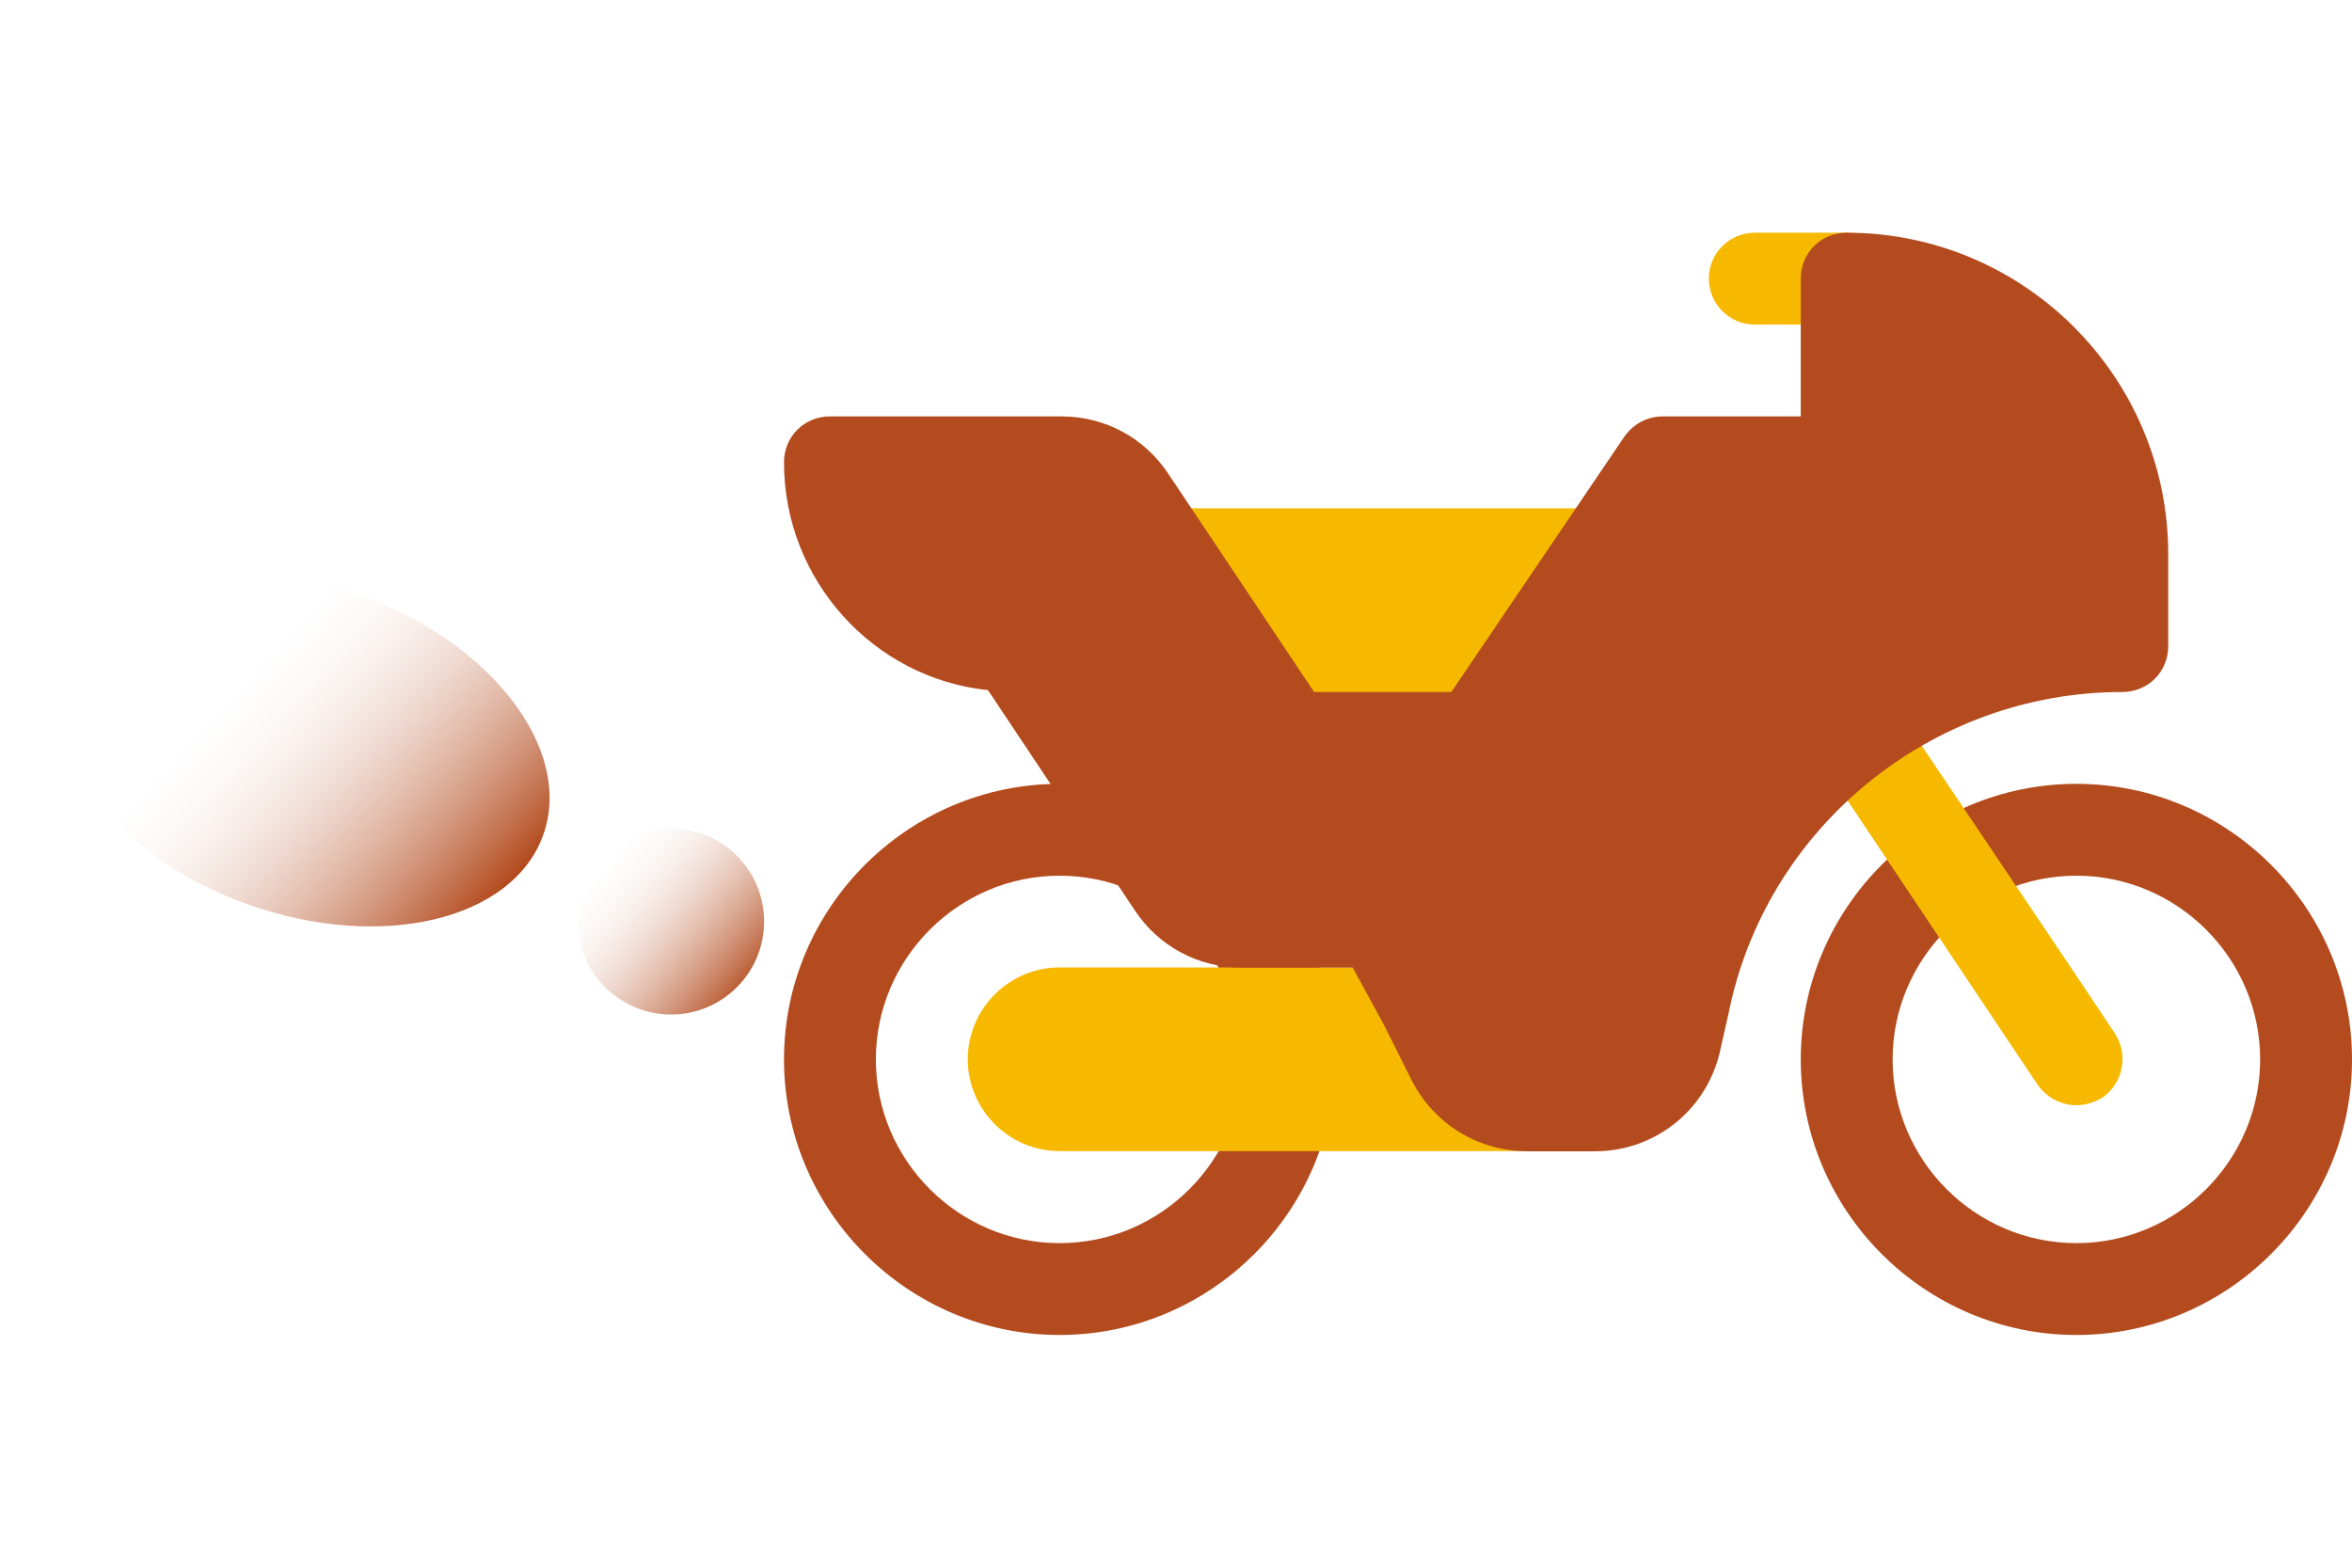
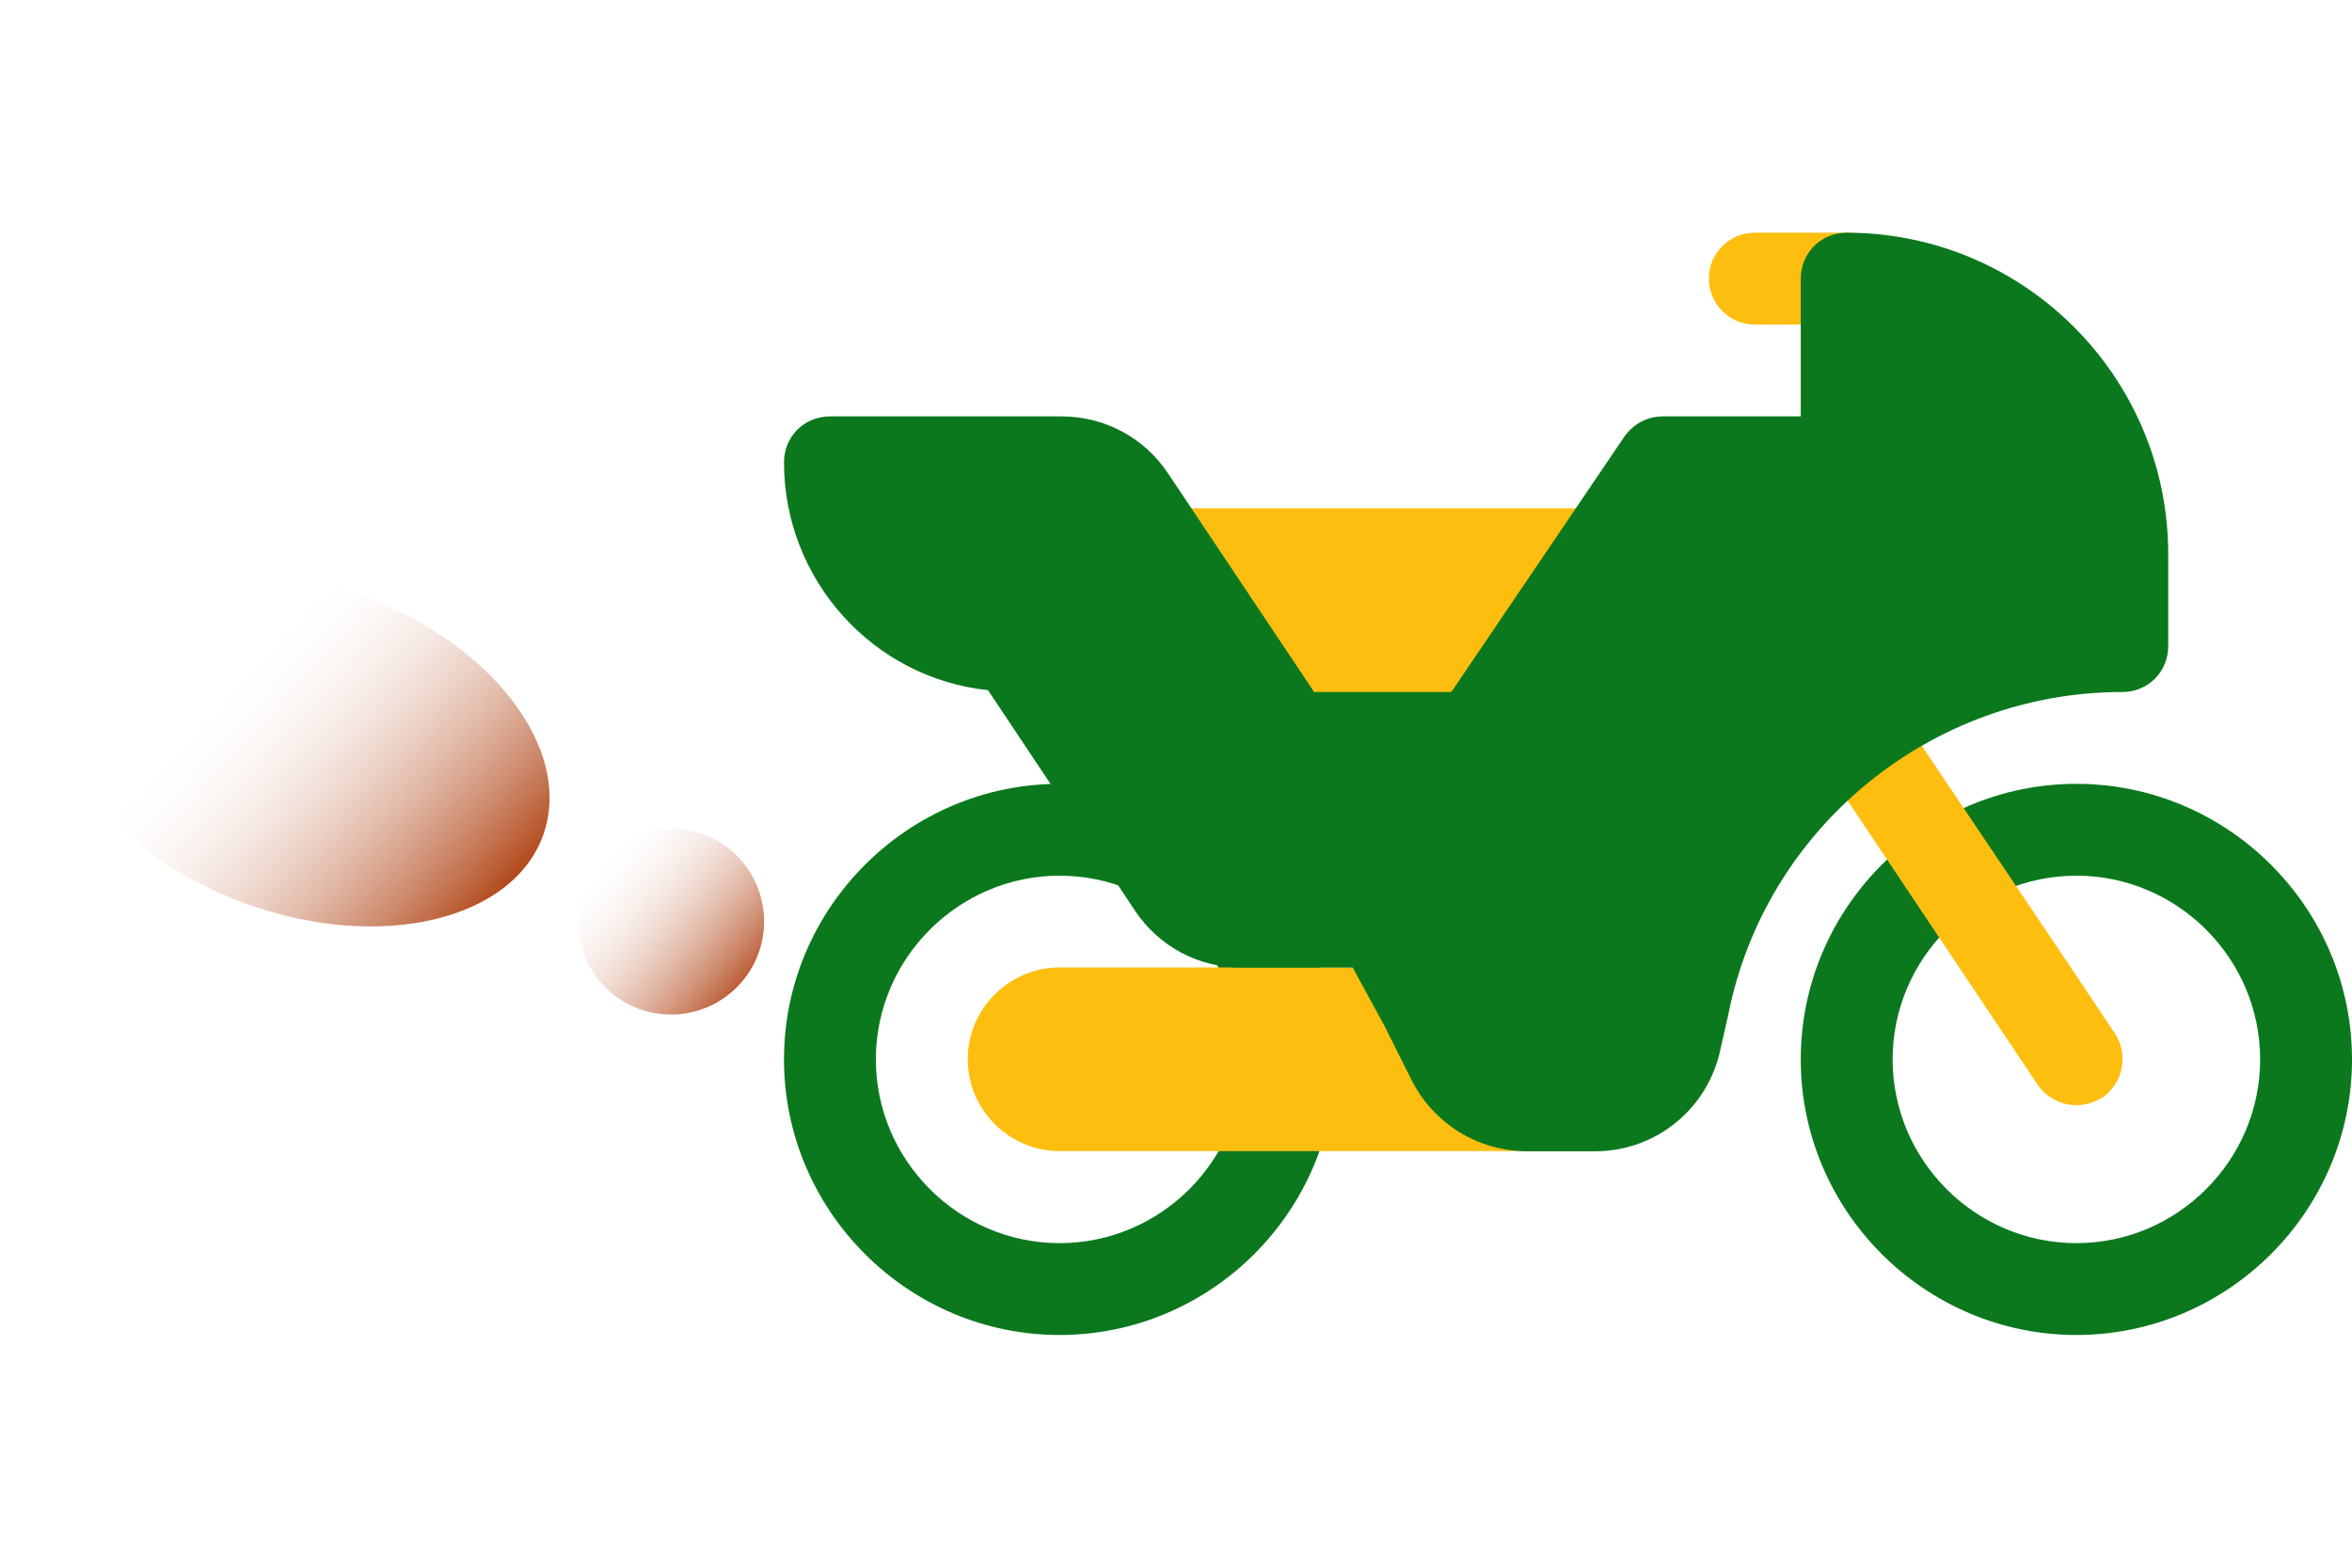
<svg xmlns="http://www.w3.org/2000/svg" width="54" height="36" viewBox="0 0 54 36" fill="none">
-   <circle cx="15.406" cy="21.16" r="2.137" fill="url(#paint0_linear_7104_2304)" />
-   <ellipse cx="6.961" cy="17.208" rx="5.851" ry="3.779" transform="rotate(19.6167 6.96089 17.2077)" fill="url(#paint1_linear_7104_2304)" />
-   <path d="M47.672 18C44.191 18 41.344 20.848 41.344 24.328C41.344 27.809 44.191 30.656 47.672 30.656C51.152 30.656 54 27.809 54 24.328C54 20.848 51.152 18 47.672 18ZM47.672 28.547C45.352 28.547 43.453 26.648 43.453 24.328C43.453 22.008 45.352 20.109 47.672 20.109C49.992 20.109 51.891 22.008 51.891 24.328C51.891 26.648 49.992 28.547 47.672 28.547Z" fill="#B34B1E" />
-   <path d="M24.328 18C20.848 18 18 20.848 18 24.328C18 27.809 20.848 30.656 24.328 30.656C27.809 30.656 30.656 27.809 30.656 24.328C30.656 20.848 27.809 18 24.328 18ZM24.328 28.547C22.008 28.547 20.109 26.648 20.109 24.328C20.109 22.008 22.008 20.109 24.328 20.109C26.648 20.109 28.547 22.008 28.547 24.328C28.547 26.648 26.648 28.547 24.328 28.547Z" fill="#B34B1E" />
-   <path d="M26.438 11.672H37.125V18H26.438V11.672ZM42.398 7.453H40.289C39.706 7.453 39.234 6.981 39.234 6.398C39.234 5.815 39.706 5.344 40.289 5.344H42.398C42.981 5.344 43.453 5.815 43.453 6.398C43.453 6.981 42.981 7.453 42.398 7.453Z" fill="#F6B900" />
-   <path d="M48.263 25.211C48.073 25.316 47.883 25.38 47.672 25.38C47.334 25.38 46.997 25.211 46.786 24.916L41.85 17.533C41.513 17.048 41.66 16.394 42.124 16.056C42.609 15.74 43.263 15.867 43.601 16.352L47.672 22.406L48.558 23.735C48.874 24.22 48.748 24.873 48.263 25.211ZM36.07 22.216V26.434H24.328C23.168 26.434 22.219 25.485 22.219 24.325C22.219 23.165 23.168 22.216 24.328 22.216H36.07Z" fill="#F6B900" />
-   <path d="M42.398 5.344C41.808 5.344 41.344 5.808 41.344 6.398V9.562H38.18C37.821 9.562 37.505 9.731 37.294 10.027L33.321 15.891H30.171L26.817 10.87C26.269 10.048 25.362 9.562 24.37 9.562H19.055C18.464 9.562 18 10.027 18 10.617C18 13.317 20.046 15.574 22.683 15.848L26.058 20.911C26.606 21.734 27.513 22.219 28.505 22.219H31.057L31.781 23.548L32.414 24.813C32.92 25.805 33.933 26.438 35.072 26.438H36.619C38.032 26.438 39.234 25.446 39.509 24.054L39.677 23.316C40.521 19.012 44.339 15.891 48.727 15.891C49.317 15.891 49.781 15.427 49.781 14.836V12.727C49.781 8.655 46.469 5.344 42.398 5.344Z" fill="#B34B1E" />
+   <circle cx="15.406" cy="21.16" r="2.137" fill="url(#paint0_linear_7271_28403)" />
+   <ellipse cx="6.961" cy="17.208" rx="5.851" ry="3.779" transform="rotate(19.6167 6.96089 17.2077)" fill="url(#paint1_linear_7271_28403)" />
+   <path d="M47.672 18C44.191 18 41.344 20.848 41.344 24.328C41.344 27.809 44.191 30.656 47.672 30.656C51.152 30.656 54 27.809 54 24.328C54 20.848 51.152 18 47.672 18ZM47.672 28.547C45.352 28.547 43.453 26.648 43.453 24.328C43.453 22.008 45.352 20.109 47.672 20.109C49.992 20.109 51.891 22.008 51.891 24.328C51.891 26.648 49.992 28.547 47.672 28.547Z" fill="#0B781D" />
+   <path d="M24.328 18C20.848 18 18 20.848 18 24.328C18 27.809 20.848 30.656 24.328 30.656C27.809 30.656 30.656 27.809 30.656 24.328C30.656 20.848 27.809 18 24.328 18ZM24.328 28.547C22.008 28.547 20.109 26.648 20.109 24.328C20.109 22.008 22.008 20.109 24.328 20.109C26.648 20.109 28.547 22.008 28.547 24.328C28.547 26.648 26.648 28.547 24.328 28.547Z" fill="#0B781D" />
+   <path d="M26.438 11.672H37.125V18H26.438V11.672ZM42.398 7.453H40.289C39.706 7.453 39.234 6.981 39.234 6.398C39.234 5.815 39.706 5.344 40.289 5.344H42.398C42.981 5.344 43.453 5.815 43.453 6.398C43.453 6.981 42.981 7.453 42.398 7.453Z" fill="#FEBE10" />
+   <path d="M48.263 25.211C48.073 25.316 47.883 25.38 47.672 25.38C47.334 25.38 46.997 25.211 46.786 24.916L41.85 17.533C41.513 17.048 41.66 16.394 42.124 16.056C42.609 15.74 43.263 15.867 43.601 16.352L47.672 22.406L48.558 23.735C48.874 24.22 48.748 24.873 48.263 25.211ZM36.07 22.216V26.434H24.328C23.168 26.434 22.219 25.485 22.219 24.325C22.219 23.165 23.168 22.216 24.328 22.216H36.07Z" fill="#FEBE10" />
+   <path d="M42.398 5.344C41.808 5.344 41.344 5.808 41.344 6.398V9.562H38.18C37.821 9.562 37.505 9.731 37.294 10.027L33.321 15.891H30.171L26.817 10.87C26.269 10.048 25.362 9.562 24.37 9.562H19.055C18.464 9.562 18 10.027 18 10.617C18 13.317 20.046 15.574 22.683 15.848L26.058 20.911C26.606 21.734 27.513 22.219 28.505 22.219H31.057L31.781 23.548L32.414 24.813C32.92 25.805 33.933 26.438 35.072 26.438H36.619C38.032 26.438 39.234 25.446 39.509 24.054L39.677 23.316C40.521 19.012 44.339 15.891 48.727 15.891C49.317 15.891 49.781 15.427 49.781 14.836V12.727C49.781 8.655 46.469 5.344 42.398 5.344Z" fill="#0B781D" />
  <defs>
-     <linearGradient id="paint0_linear_7104_2304" x1="17.543" y1="22.358" x2="14.017" y2="19.355" gradientUnits="userSpaceOnUse">
+     <linearGradient id="paint0_linear_7271_28403" x1="17.543" y1="22.358" x2="14.017" y2="19.355" gradientUnits="userSpaceOnUse">
      <stop stop-color="#B34B1E" />
      <stop offset="1" stop-color="white" stop-opacity="0" />
    </linearGradient>
-     <linearGradient id="paint1_linear_7104_2304" x1="13.376" y1="16.816" x2="5.785" y2="13.617" gradientUnits="userSpaceOnUse">
+     <linearGradient id="paint1_linear_7271_28403" x1="13.376" y1="16.816" x2="5.785" y2="13.617" gradientUnits="userSpaceOnUse">
      <stop offset="0.027" stop-color="#B34B1E" />
      <stop offset="1" stop-color="white" stop-opacity="0" />
    </linearGradient>
  </defs>
</svg>
